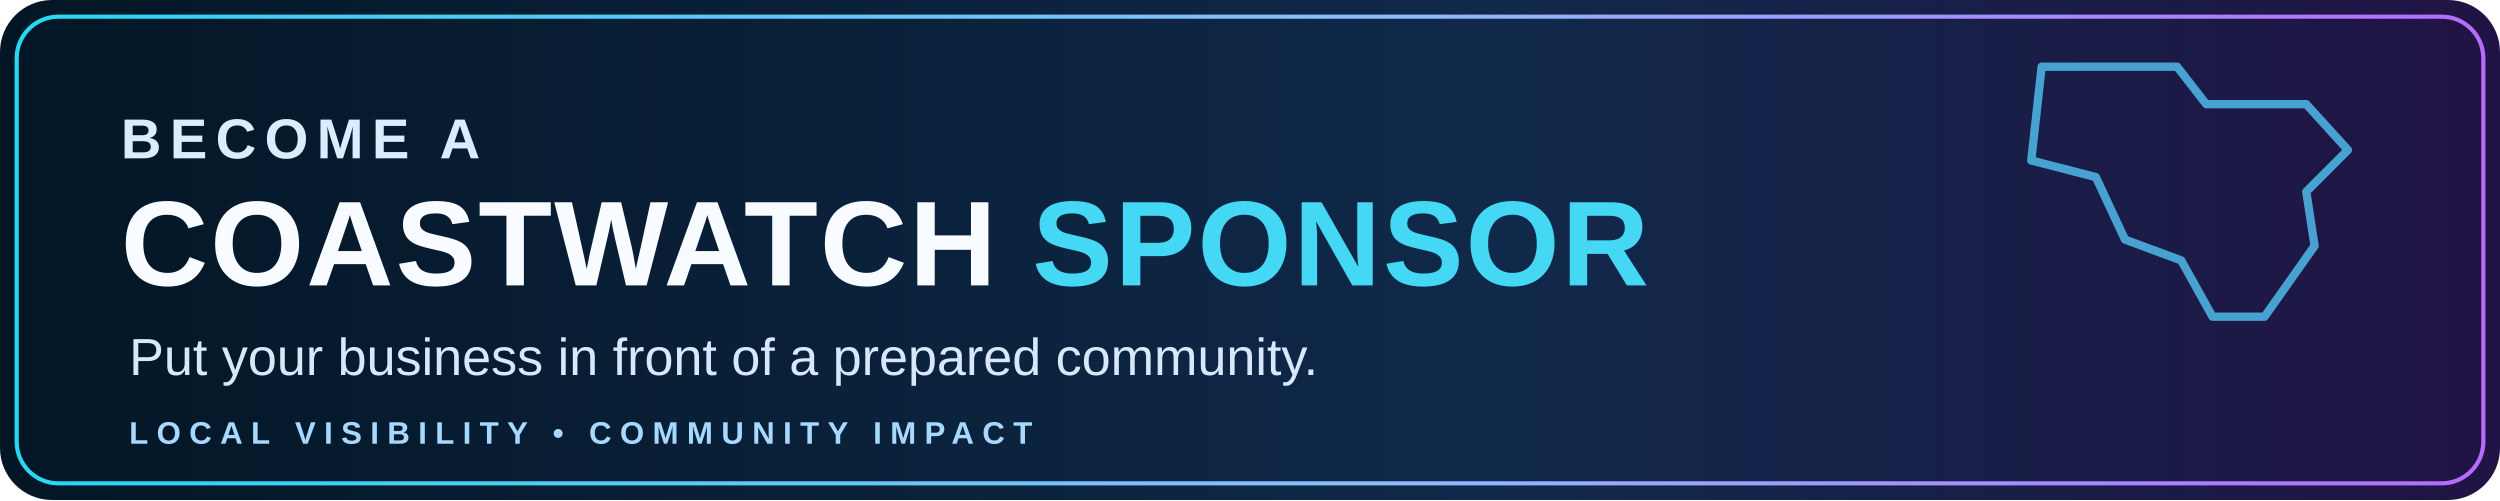
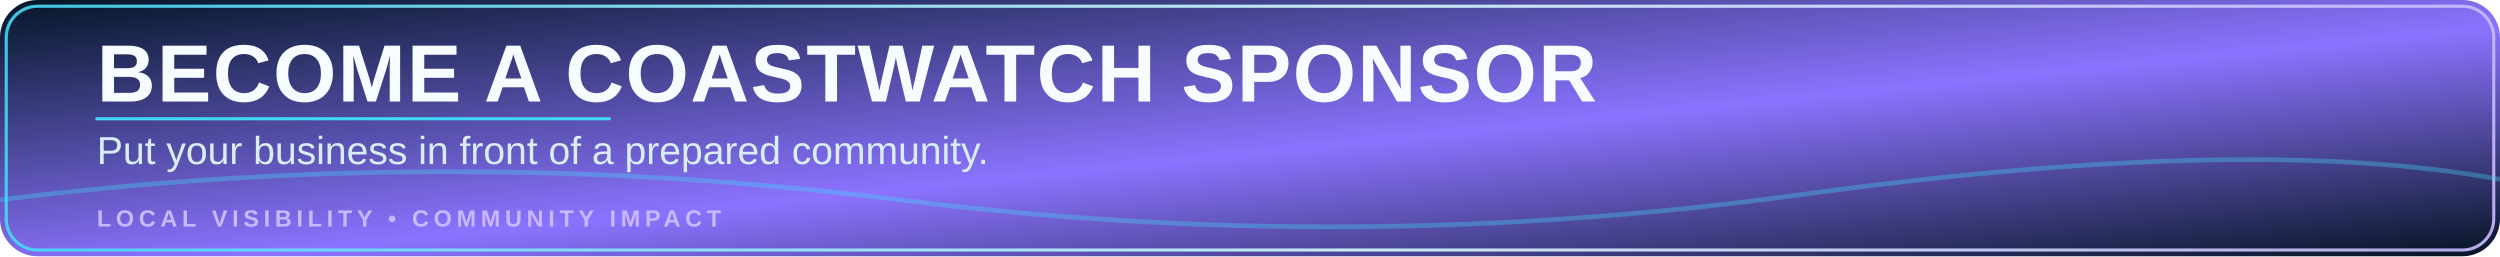
- <svg xmlns="http://www.w3.org/2000/svg" viewBox="0 0 1200 240" role="img" aria-labelledby="t d">
+ <svg xmlns="http://www.w3.org/2000/svg" viewBox="0 0 1600 164" role="img" aria-labelledby="title desc">
  <defs>
-     <linearGradient id="bg" x2="1">
-       <stop stop-color="#031625" />
-       <stop offset=".6" stop-color="#10294a" />
-       <stop offset="1" stop-color="#211345" />
+     <linearGradient id="bg" x1="0" y1="0" x2="1" y2="1">
+       <stop stop-color="#031626" />
+       <stop offset=".55" stop-color="#8b73ff" />
+       <stop offset="1" stop-color="#041321" />
    </linearGradient>
    <linearGradient id="edge">
-       <stop stop-color="#28d8f3" />
-       <stop offset=".55" stop-color="#8ebdff" />
-       <stop offset="1" stop-color="#b56cff" />
+       <stop stop-color="#42d8f5" />
+       <stop offset=".55" stop-color="#d8fbff" />
+       <stop offset="1" stop-color="#c8b8ff" />
    </linearGradient>
-     <linearGradient id="shine">
+     <linearGradient id="gloss">
      <stop stop-color="#fff" stop-opacity="0" />
-       <stop offset=".5" stop-color="#fff" stop-opacity=".58" />
+       <stop offset=".48" stop-color="#fff" stop-opacity=".42" />
+       <stop offset=".55" stop-color="#fff" stop-opacity=".08" />
      <stop offset="1" stop-color="#fff" stop-opacity="0" />
    </linearGradient>
  </defs>
-   <rect width="1200" height="240" rx="25" fill="url(#bg)" />
-   <rect x="8" y="8" width="1184" height="224" rx="20" fill="none" stroke="url(#edge)" stroke-width="2" />
-   <path d="M980 32 l65 0 14 18 48 0 20 22 -20 20 4 26 -24 34 -25 0 -15 -27 -27 -10 -14 -30 -31 -8z" fill="none" stroke="#56cfff" stroke-width="4" stroke-linejoin="round" opacity=".75" />
-   <text x="58" y="76" fill="#dcecff" font-family="Arial,sans-serif" font-size="27" font-weight="700" letter-spacing="4">BECOME A</text>
-   <text x="58" y="137" fill="#f8fbff" font-family="Arial,sans-serif" font-size="58" font-weight="900" letter-spacing="1">COASTWATCH <tspan fill="#44d8f5">SPONSOR</tspan>
-   </text>
-   <text x="62" y="180" fill="#d7e8fa" font-family="Arial,sans-serif" font-size="25">Put your business in front of a prepared community.</text>
-   <text x="62" y="213" fill="#a7d8ff" font-family="Arial,sans-serif" font-size="15" font-weight="700" letter-spacing="4">LOCAL VISIBILITY  •  COMMUNITY IMPACT</text>
-   <rect x="-500" y="0" width="250" height="240" fill="url(#shine)" transform="skewX(-22)">
-     <animate attributeName="x" values="-500;1450" dur="4.5s" repeatCount="indefinite" />
+   <rect width="1600" height="164" rx="24" fill="url(#bg)" />
+   <rect x="4" y="4" width="1592" height="156" rx="20" fill="none" stroke="url(#edge)" stroke-opacity=".9" stroke-width="2" />
+   <path d="M0 127.92 Q288 91.84 576 127.92 T1152 124.64 T1600 114.8" fill="none" stroke="#42d8f5" stroke-opacity=".35" stroke-width="3" />
+   <text x="62" y="65" fill="#f6fcff" font-family="Arial,sans-serif" font-size="52" font-weight="800" letter-spacing="1">BECOME A COASTWATCH SPONSOR</text>
+   <path d="M62 76 H390" stroke="#42d8f5" stroke-width="2" stroke-linecap="round" />
+   <text x="62" y="105" fill="#d8edf5" font-family="Arial,sans-serif" font-size="25">Put your business in front of a prepared community.</text>
+   <text x="62" y="145" fill="#c8b8ff" font-family="Arial,sans-serif" font-size="15" font-weight="700" letter-spacing="3">LOCAL VISIBILITY  •  COMMUNITY IMPACT</text>
+   <rect x="-352" y="0" width="192" height="164" fill="url(#gloss)" transform="skewX(-22)">
+     <animate attributeName="x" values="-352;1760" dur="5s" repeatCount="indefinite" />
  </rect>
</svg>
